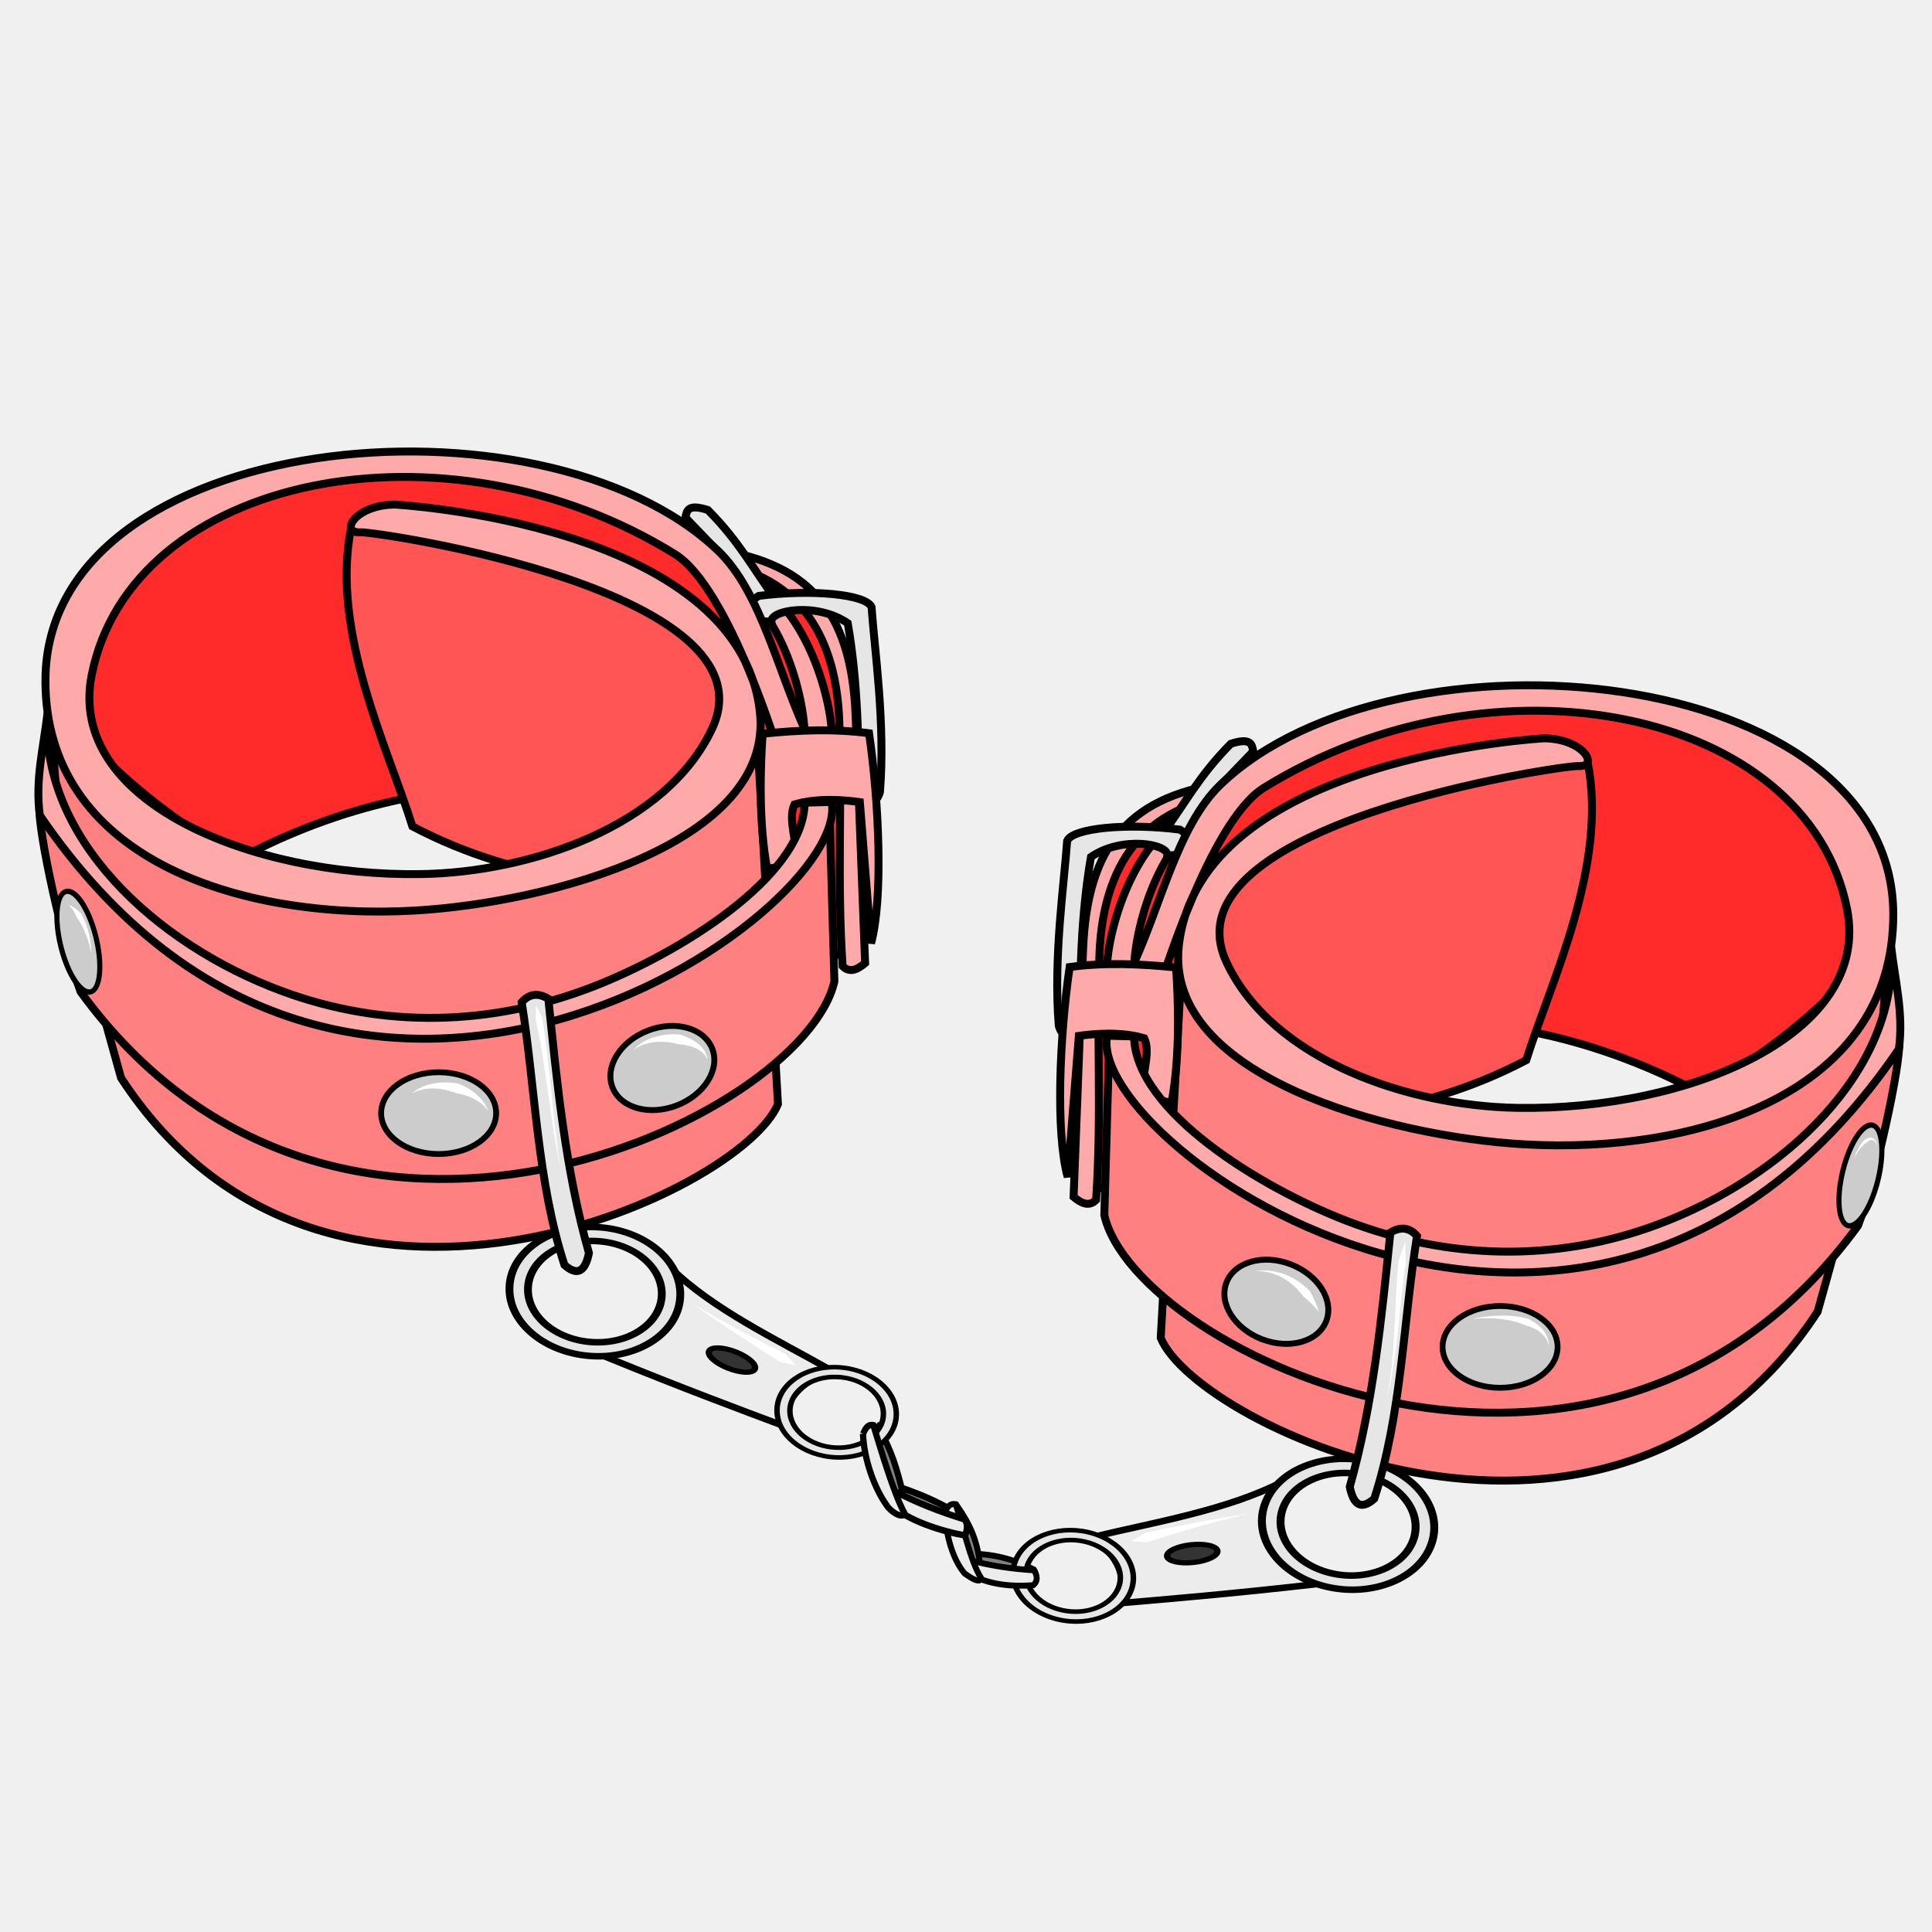
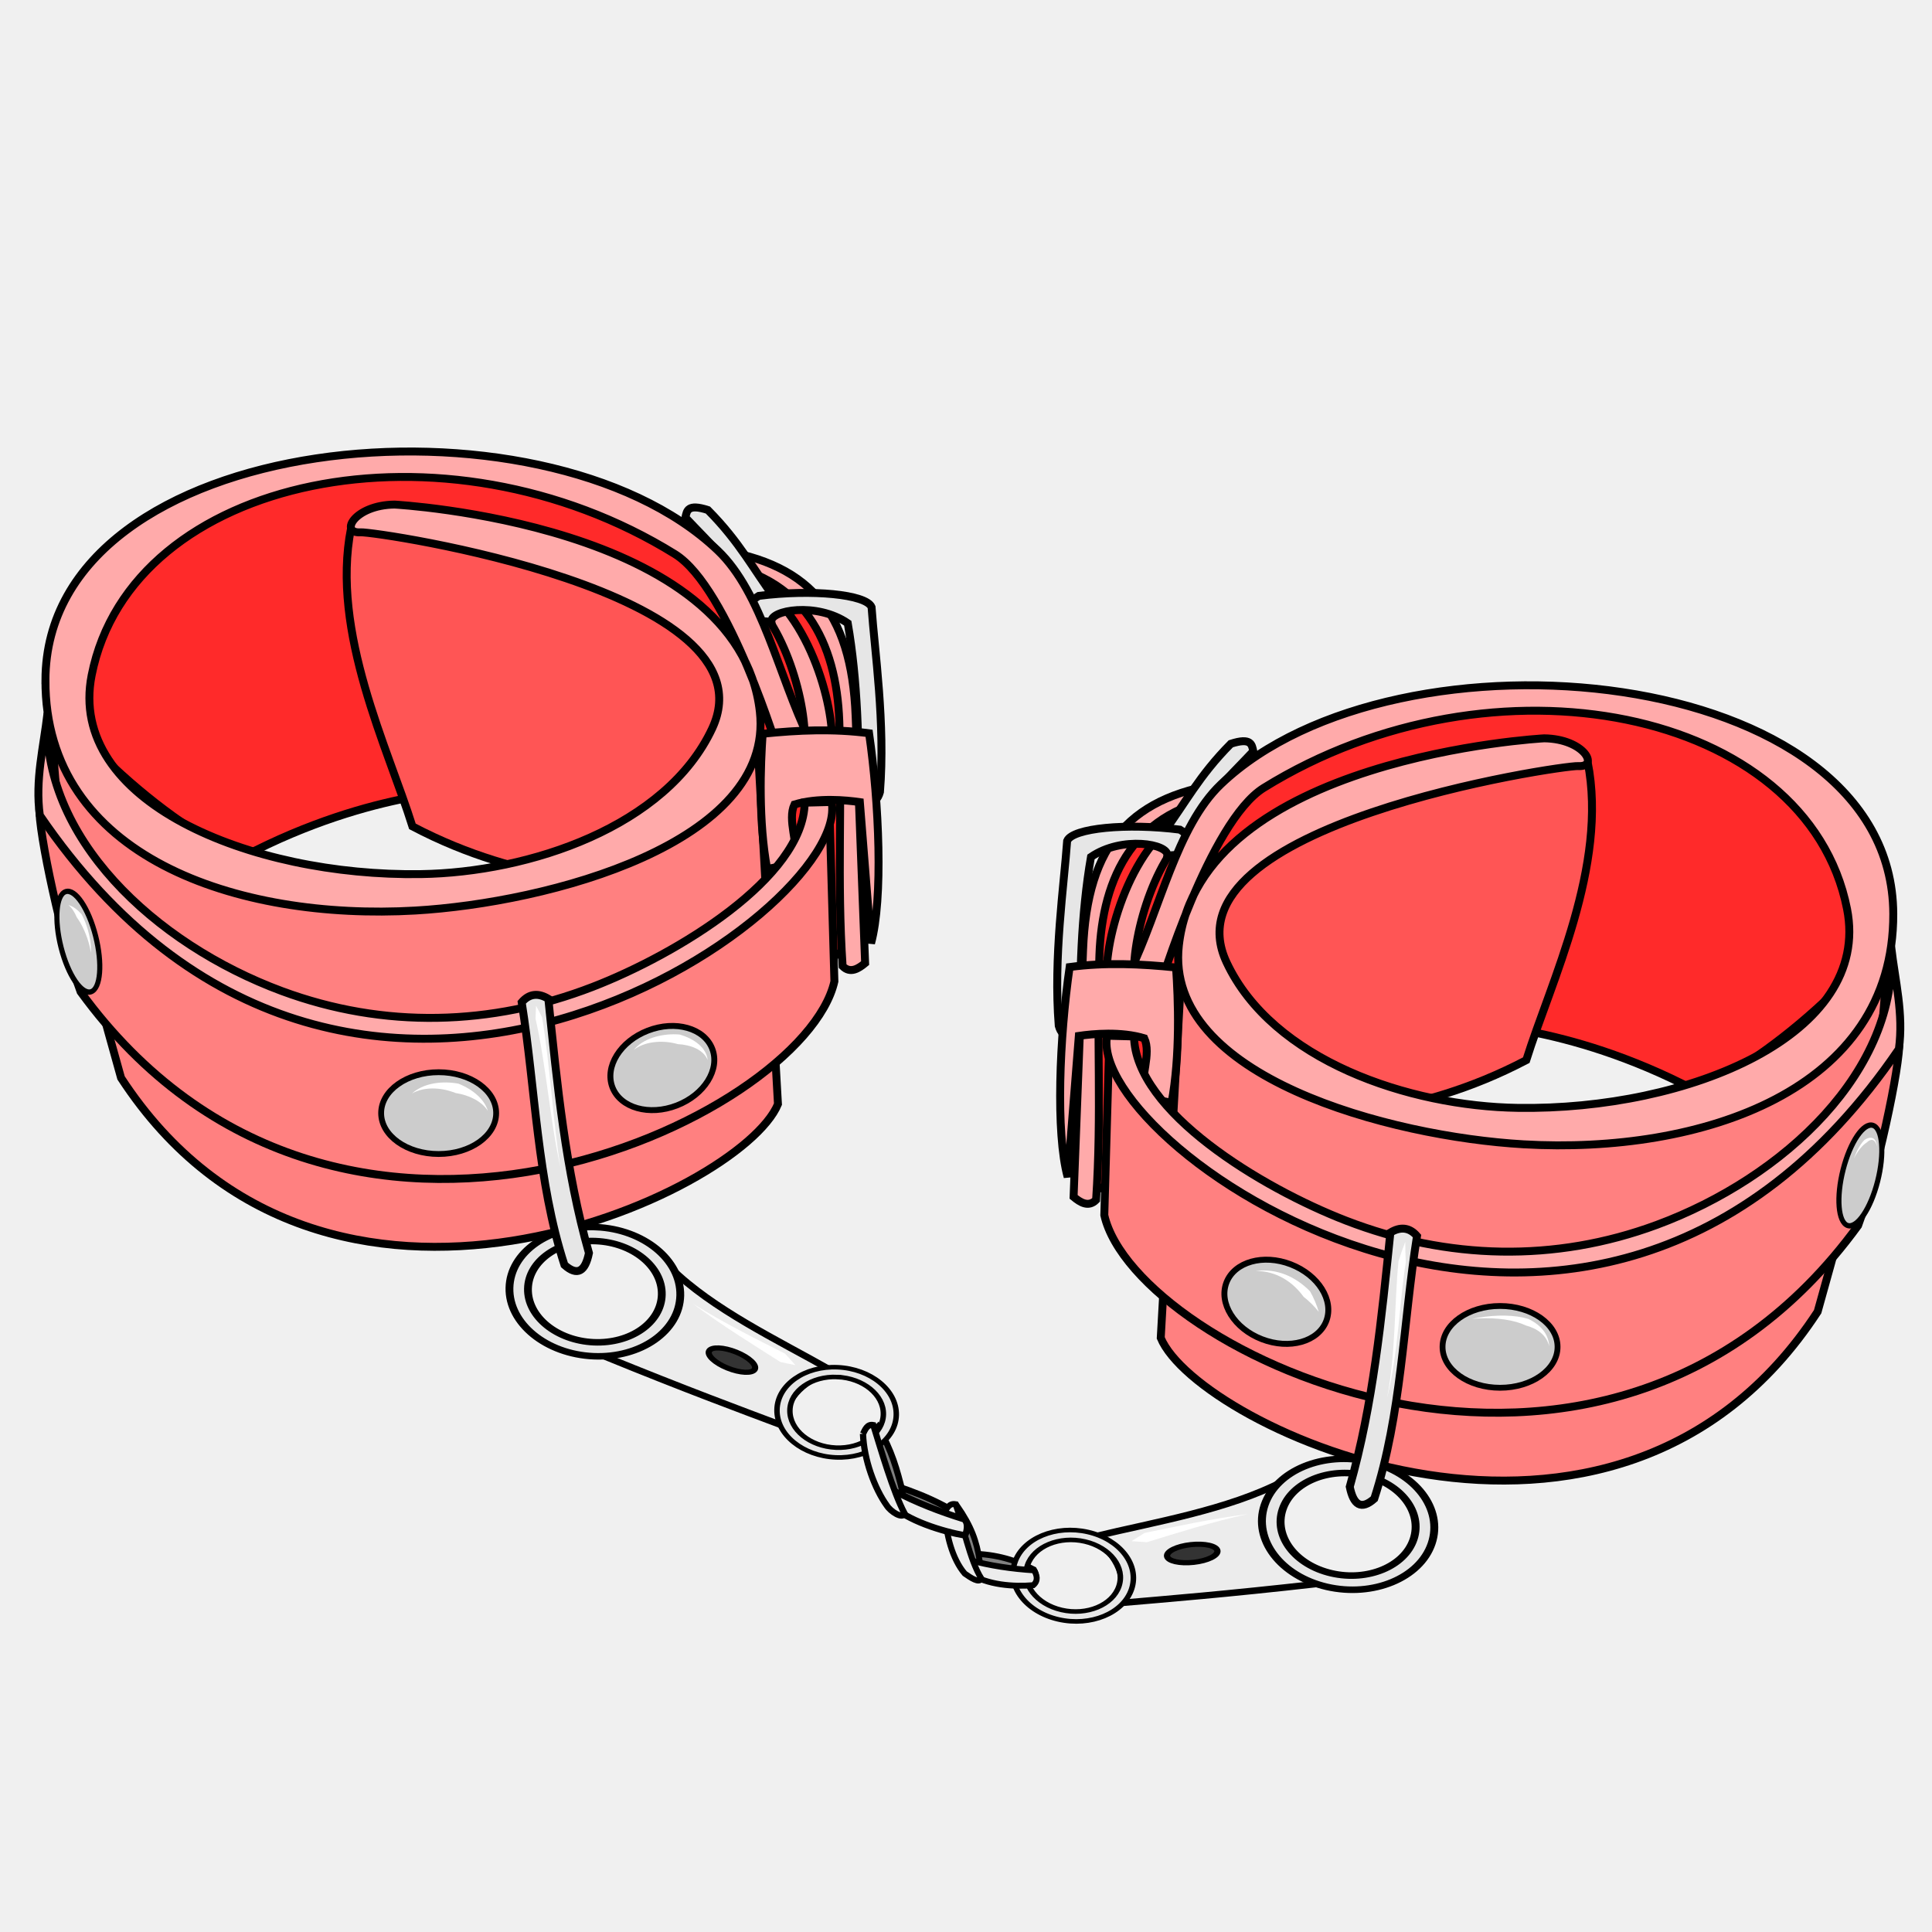
- <svg xmlns="http://www.w3.org/2000/svg" version="1.1" viewBox="0 0 256 256">
-   <g transform="matrix(1.05 0 0 1.05 -9.572 -850.13)">
-     <g fill-rule="evenodd" stroke="#000">
-       <path d="m226.1 948.93c-16.75-9.75-31-10-31-10l-49.066 21.507c1.499-14.804-2.183-29.61 4.617-44.414l26.699-14.093c7.918-4.709 62.644-10.083 66.5 14.5 4.92 31.369-17.75 32.5-17.75 32.5z" fill="#ff2a2a" />
-       <path d="m152.23 933.02-3.454-0.715c0.054-5.768 3.99-18.56 12.256-20.69l-0.72 2.18c-5.01 2.784-8.353 13.48-8.082 19.225z" fill="#faa" />
-       <path d="m209.47 905.81c2.59 13.105-4.657 27.745-7.75 37.625-14.28 7.485-25.713 6.717-38.5 9.875l-2.25-29.5c0.763-6.013 28.82-23.347 48.5-18z" fill="#f55" />
-       <path d="m238.49 975.18c-25.516 39.101-78.245 14.605-82.896 3.305l2.993-53.067c-1.817 6.008 42.262 56.195 88.39 2.656 0.877 13.775-4.19 31.759-8.487 47.106z" fill="#ff8080" />
-       <path d="M147.438 961.072c.719-10.733.05-20.832.419-30.927.36-9.828 4.4-18.5 16.256-20l.578-1.815c-12.945 1.512-18.384 7.828-18.898 21.223l-1.194 31.133c.81.674 1.862 1.374 2.839.386z" fill="#faa" />
-       <path d="M159.203 914.904c-1.524.812-2.838 1.203-3.265-.182 2.77-3.72 4.448-7.131 8.501-11.213 2.57-.83 2.654.093 2.838.945-3.28 3.481-7.1 6.96-8.074 10.45z" fill="#e6e6e6" />
-       <path d="M158.988 917.437l-2.563.177c.201-1.469-5.71-2.521-9.634.177-1.247 7.16-1.461 15.233-1.33 22.393-.984-.079-2.208.808-2.736-1.091-.688-8.677.665-17.73 1.06-23.335.676-1.61 7.528-2.272 14.23-1.414 1.686 1.031 1.783 2.062.973 3.093z" fill="#e6e6e6" />
-       <path d="M248.039 924.973c.077 22.294-24.227 30.374-46.67 29.08-16.709-.965-45.363-8.471-43.486-25.103 2.686-23.798 46.1-26.13 46.1-26.13 5.075.066 6.999 3.672 4.281 3.503-1.998-.115-52.488 7.373-44.37 24.749 5.8 12.415 23.067 18.177 36.769 18.384 21.558.326 44.677-9.23 41.542-25.102-5.003-25.329-44.637-33.242-73.607-15.282-6.855 4.251-13.19 25.358-13.19 25.358l-3.712-2.121c3.83-7.896 5.9-18.353 11.49-23.688 22.129-21.118 84.743-15.342 84.853 16.352z" fill="#faa" />
-       <path d="m248.8 940.93c0.185 3.124-2.923 17.324-5.198 23.374-32.219 44.218-91.219 15.985-95.125-1.313l0.562-19.5c19.176 28.637 73.155 39.313 99.761-2.56z" fill="#ff8080" />
-       <path d="M156.959 948.818l-3.613-.751c-.328-2.467 1.082-5.449.175-7.395-2.952-.898-6.508-.555-8.26-.302l-1.412 17.812c-1.532-5.604-1.028-17.667.25-26.5 4.476-.596 8.952-.4 13.428.059.28 4.004.546 11.077-.568 17.077z" fill="#faa" />
-       <path d="M248.746 942.032c.614-4.472-.474-8.556-.972-12.905 1.01 15.602-13.526 29.148-29.577 35.091-12.857 4.76-26.415 4.42-39.234-.54-10.653-4.123-26.585-13.781-26.737-23.237l-3.403-.089c-2.602 14.006 61.136 58.644 99.923 1.68z" fill="#faa" />
-       <path d="M139.58 1007.71c-2.204-1.132-4.68-1.945-7.864-1.99l.33 1.652 7.391 1.66c.49.159.525-.77.143-1.322z" fill="#808080" stroke-width=".75" />
+ <svg xmlns="http://www.w3.org/2000/svg" viewBox="0 0 256 256">
+   <g transform="matrix(1.05 0 0 1.05 -9.572 -850.129)">
+     <path fill="#ff2a2a" fill-rule="evenodd" stroke="#000" d="M226.099 948.932c-16.75-9.75-31-10-31-10l-49.066 21.507c1.499-14.804-2.183-29.61 4.617-44.414l26.699-14.093c7.918-4.709 62.644-10.083 66.5 14.5 4.92 31.369-17.75 32.5-17.75 32.5z" />
+     <path fill="#faa" fill-rule="evenodd" stroke="#000" d="M152.226 933.016l-3.454-.715c.054-5.768 3.99-18.56 12.256-20.69l-.72 2.18c-5.01 2.784-8.353 13.48-8.082 19.225z" />
+     <path fill="#f55" fill-rule="evenodd" stroke="#000" d="M209.474 905.807c2.59 13.105-4.657 27.745-7.75 37.625-14.28 7.485-25.713 6.717-38.5 9.875l-2.25-29.5c.763-6.013 28.82-23.347 48.5-18z" />
+     <path fill="#ff8080" fill-rule="evenodd" stroke="#000" d="M238.493 975.177c-25.516 39.101-78.245 14.605-82.896 3.305l2.993-53.067c-1.817 6.008 42.262 56.195 88.39 2.656.877 13.775-4.19 31.759-8.487 47.106z" />
+     <path fill="#faa" fill-rule="evenodd" stroke="#000" d="M147.438 961.072c.719-10.733.05-20.832.419-30.927.36-9.828 4.4-18.5 16.256-20l.578-1.815c-12.945 1.512-18.384 7.828-18.898 21.223l-1.194 31.133c.81.674 1.862 1.374 2.839.386z" />
+     <path fill="#e6e6e6" fill-rule="evenodd" stroke="#000" d="M159.203 914.904c-1.524.812-2.838 1.203-3.265-.182 2.77-3.72 4.448-7.131 8.501-11.213 2.57-.83 2.654.093 2.838.945-3.28 3.481-7.1 6.96-8.074 10.45z" />
+     <path fill="#e6e6e6" fill-rule="evenodd" stroke="#000" d="M158.988 917.437l-2.563.177c.201-1.469-5.71-2.521-9.634.177-1.247 7.16-1.461 15.233-1.33 22.393-.984-.079-2.208.808-2.736-1.091-.688-8.677.665-17.73 1.06-23.335.676-1.61 7.528-2.272 14.23-1.414 1.686 1.031 1.783 2.062.973 3.093z" />
+     <path fill="#faa" fill-rule="evenodd" stroke="#000" d="M248.039 924.973c.077 22.294-24.227 30.374-46.67 29.08-16.709-.965-45.363-8.471-43.486-25.103 2.686-23.798 46.1-26.13 46.1-26.13 5.075.066 6.999 3.672 4.281 3.503-1.998-.115-52.488 7.373-44.37 24.749 5.8 12.415 23.067 18.177 36.769 18.384 21.558.326 44.677-9.23 41.542-25.102-5.003-25.329-44.637-33.242-73.607-15.282-6.855 4.251-13.19 25.358-13.19 25.358l-3.712-2.121c3.83-7.896 5.9-18.353 11.49-23.688 22.129-21.118 84.743-15.342 84.853 16.352z" />
+     <path fill="#ff8080" fill-rule="evenodd" stroke="#000" d="M248.797 940.933c.185 3.124-2.923 17.324-5.198 23.374-32.219 44.218-91.219 15.985-95.125-1.313l.562-19.5c19.176 28.637 73.155 39.313 99.761-2.56z" />
+     <path fill="#faa" fill-rule="evenodd" stroke="#000" d="M156.959 948.818l-3.613-.751c-.328-2.467 1.082-5.449.175-7.395-2.952-.898-6.508-.555-8.26-.302l-1.412 17.812c-1.532-5.604-1.028-17.667.25-26.5 4.476-.596 8.952-.4 13.428.059.28 4.004.546 11.077-.568 17.077z" />
+     <path fill="#faa" fill-rule="evenodd" stroke="#000" d="M248.746 942.032c.614-4.472-.474-8.556-.972-12.905 1.01 15.602-13.526 29.148-29.577 35.091-12.857 4.76-26.415 4.42-39.234-.54-10.653-4.123-26.585-13.781-26.737-23.237l-3.403-.089c-2.602 14.006 61.136 58.644 99.923 1.68z" />
+     <path fill="#808080" fill-rule="evenodd" stroke="#000" stroke-width=".75" d="M139.58 1007.71c-2.204-1.132-4.68-1.945-7.864-1.99l.33 1.652 7.391 1.66c.49.159.525-.77.143-1.322z" />
+     <g stroke="#000" transform="matrix(.97884 .1744 -.21162 .8067 216.781 162.35)">
+       <path fill="#ececec" fill-rule="evenodd" d="M176.342 1012.072c-10.65 3.88-17.933 6.221-23.55 8.064.18-3.91-1.463-6.718-5.38-9.221 7.193-3.896 15.646-7.561 21.586-13.355-.816 4.137-1.415 11.275 7.344 14.512z" />
+       <path fill="#e6e6e6" d="M178.933 992.383a10.928 9.931 3.428 0 1 10.316 10.568 10.928 9.931 3.428 0 1-11.504 9.26 10.928 9.931 3.428 0 1-10.314-10.567 10.928 9.931 3.428 0 1 11.502-9.26zm-.129 2.147a8.563 7.781 3.428 0 0-9.012 7.255 8.563 7.781 3.428 0 0 8.082 8.28 8.563 7.781 3.428 0 0 9.012-7.256 8.563 7.781 3.428 0 0-8.082-8.28z" />
+       <ellipse cx="191.76" cy="1005.282" fill="#333" stroke-width=".79" rx="3.199" ry="1.365" transform="scale(-1 1) rotate(19.799)" />
+       <path fill="#e6e6e6" stroke-width=".698" d="M146.558 1010.38a7.632 6.935 3.428 0 1 7.204 7.38 7.632 6.935 3.428 0 1-8.034 6.466 7.632 6.935 3.428 0 1-7.202-7.38 7.632 6.935 3.428 0 1 8.032-6.466zm-.09 1.499a5.98 5.434 3.428 0 0-6.294 5.066 5.98 5.434 3.428 0 0 5.644 5.782 5.98 5.434 3.428 0 0 6.294-5.067 5.98 5.434 3.428 0 0-5.644-5.781z" />
    </g>
-     <g transform="matrix(.97884 .1744 -.21162 .8067 216.78 162.35)" stroke="#000">
-       <path d="m176.34 1012.1c-10.65 3.88-17.933 6.221-23.55 8.064 0.18-3.91-1.463-6.718-5.38-9.221 7.193-3.896 15.646-7.561 21.586-13.355-0.816 4.137-1.415 11.275 7.344 14.512z" fill="#ececec" fill-rule="evenodd" />
-       <path d="m178.93 992.38a10.928 9.931 3.428 0 1 10.316 10.568 10.928 9.931 3.428 0 1-11.504 9.26 10.928 9.931 3.428 0 1-10.314-10.567 10.928 9.931 3.428 0 1 11.502-9.26zm-0.129 2.147a8.563 7.781 3.428 0 0-9.012 7.255 8.563 7.781 3.428 0 0 8.082 8.28 8.563 7.781 3.428 0 0 9.012-7.256 8.563 7.781 3.428 0 0-8.082-8.28z" fill="#e6e6e6" />
-       <ellipse transform="scale(-1 1) rotate(19.799)" cx="191.76" cy="1005.3" rx="3.199" ry="1.365" fill="#333" stroke-width=".79" />
-       <path d="m146.56 1010.4a7.632 6.935 3.428 0 1 7.204 7.38 7.632 6.935 3.428 0 1-8.034 6.466 7.632 6.935 3.428 0 1-7.202-7.38 7.632 6.935 3.428 0 1 8.032-6.466zm-0.09 1.499a5.98 5.434 3.428 0 0-6.294 5.066 5.98 5.434 3.428 0 0 5.644 5.782 5.98 5.434 3.428 0 0 6.294-5.067 5.98 5.434 3.428 0 0-5.644-5.781z" fill="#e6e6e6" stroke-width=".698" />
+     <path fill="#e6e6e6" fill-rule="evenodd" stroke="#000" d="M187.935 965.631c-.984-1.144-2.14-1.18-3.359-.442-1.118 10.831-2.17 21.677-5.127 32.085.467 2.31 1.45 2.964 3.094 1.503 3.446-10.636 3.64-22.086 5.392-33.146z" />
+     <ellipse cx="-198.416" cy="979.616" fill="#ccc" stroke="#000" stroke-width=".735" rx="7.257" ry="5.161" transform="scale(-1 1)" />
+     <ellipse cx="-510.052" cy="846.96" fill="#ccc" stroke="#000" stroke-width=".75" rx="6.75" ry="5.063" transform="scale(-1 1) rotate(-21.145)" />
+     <ellipse cx="-474.595" cy="830.933" fill="#ccc" stroke="#000" stroke-width=".657" rx="2.298" ry="6.517" transform="matrix(-.94672 -.32205 -.24722 .96896 0 0)" />
+     <path fill="#808080" fill-rule="evenodd" stroke="#000" stroke-width=".75" d="M132.737 1006.6c-.368-2.45-1.027-4.335-2.85-6.946l-.833.589 1.996 6.947c.157.49 1.462.042 1.687-.59z" />
+     <path fill="#808080" fill-rule="evenodd" stroke="#000" stroke-width=".817" d="M130.794 1001.26c-2.205-1.63-5.805-3.321-10.073-4.52l1.66 2.066 7.814 3.69c.502.292.848-.595.599-1.237z" />
+     <path fill="#808080" fill-rule="evenodd" stroke="#000" stroke-width=".79" d="M123.024 997.93c-.701-2.772-1.343-5.229-3.11-8.217l-.892.993 2.88 7.976c.153.561.903-.028 1.122-.751z" />
+     <g stroke="#000" transform="matrix(.9834 .09252 -.07677 .81608 76.964 172.665)">
+       <path fill="#ececec" fill-rule="evenodd" d="M85.132 980.628c10.649 3.88 17.933 6.221 23.55 8.064-.18-3.91 1.463-6.718 5.38-9.221-7.193-3.896-15.646-7.562-21.586-13.356.816 4.138 1.415 11.275-7.344 14.513z" />
+       <path fill="#e6e6e6" d="M82.541 960.939a9.931 10.928 86.572 0 0-10.316 10.567 9.931 10.928 86.572 0 0 11.504 9.26A9.931 10.928 86.572 0 0 94.043 970.2a9.931 10.928 86.572 0 0-11.502-9.26zm.129 2.146a7.781 8.563 86.572 0 1 9.012 7.256 7.781 8.563 86.572 0 1-8.082 8.279 7.781 8.563 86.572 0 1-9.012-7.255 7.781 8.563 86.572 0 1 8.082-8.28z" />
+       <ellipse cx="427.127" cy="887.131" fill="#333" stroke-width=".79" rx="3.199" ry="1.365" transform="rotate(19.799)" />
+       <path fill="#e6e6e6" stroke-width=".698" d="M114.916 978.935a6.935 7.632 86.572 0 0-7.204 7.38 6.935 7.632 86.572 0 0 8.033 6.467 6.935 7.632 86.572 0 0 7.203-7.38 6.935 7.632 86.572 0 0-8.032-6.467zm.09 1.5a5.434 5.98 86.572 0 1 6.294 5.066 5.434 5.98 86.572 0 1-5.644 5.782 5.434 5.98 86.572 0 1-6.294-5.067 5.434 5.98 86.572 0 1 5.644-5.782z" />
    </g>
-     <path d="M187.935 965.631c-.984-1.144-2.14-1.18-3.359-.442-1.118 10.831-2.17 21.677-5.127 32.085.467 2.31 1.45 2.964 3.094 1.503 3.446-10.636 3.64-22.086 5.392-33.146z" fill="#e6e6e6" fill-rule="evenodd" stroke="#000" />
-     <g fill="#ccc" stroke="#000">
-       <ellipse transform="scale(-1 1)" cx="-198.42" cy="979.62" rx="7.257" ry="5.161" stroke-width=".735" />
-       <ellipse transform="scale(-1 1) rotate(-21.145)" cx="-510.05" cy="846.96" rx="6.75" ry="5.063" stroke-width=".75" />
-       <ellipse transform="matrix(-.94672 -.32205 -.24722 .96896 0 0)" cx="-474.6" cy="830.93" rx="2.298" ry="6.517" stroke-width=".657" />
-     </g>
-     <g fill="#808080" fill-rule="evenodd" stroke="#000">
-       <path d="M132.737 1006.6c-.368-2.45-1.027-4.335-2.85-6.946l-.833.589 1.996 6.947c.157.49 1.462.042 1.687-.59z" stroke-width=".75" />
-       <path d="M130.794 1001.26c-2.205-1.63-5.805-3.321-10.073-4.52l1.66 2.066 7.814 3.69c.502.292.848-.595.599-1.237z" stroke-width=".817" />
-       <path d="M123.024 997.93c-.701-2.772-1.343-5.229-3.11-8.217l-.892.993 2.88 7.976c.153.561.903-.028 1.122-.751z" stroke-width=".79" />
-     </g>
-     <g transform="matrix(.9834 .09252 -.07677 .81608 76.964 172.66)" stroke="#000">
-       <path d="M85.132 980.628c10.649 3.88 17.933 6.221 23.55 8.064-.18-3.91 1.463-6.718 5.38-9.221-7.193-3.896-15.646-7.562-21.586-13.356.816 4.138 1.415 11.275-7.344 14.513z" fill="#ececec" fill-rule="evenodd" />
-       <path d="M82.541 960.939a9.931 10.928 86.572 0 0-10.316 10.567 9.931 10.928 86.572 0 0 11.504 9.26A9.931 10.928 86.572 0 0 94.043 970.2a9.931 10.928 86.572 0 0-11.502-9.26zm.129 2.146a7.781 8.563 86.572 0 1 9.012 7.256 7.781 8.563 86.572 0 1-8.082 8.279 7.781 8.563 86.572 0 1-9.012-7.255 7.781 8.563 86.572 0 1 8.082-8.28z" fill="#e6e6e6" />
-       <ellipse transform="rotate(19.799)" cx="427.13" cy="887.13" rx="3.199" ry="1.365" fill="#333" stroke-width=".79" />
-       <path d="m114.92 978.94a6.935 7.632 86.572 0 0-7.204 7.38 6.935 7.632 86.572 0 0 8.033 6.467 6.935 7.632 86.572 0 0 7.203-7.38 6.935 7.632 86.572 0 0-8.032-6.467zm0.09 1.5a5.434 5.98 86.572 0 1 6.294 5.066 5.434 5.98 86.572 0 1-5.644 5.782 5.434 5.98 86.572 0 1-6.294-5.067 5.434 5.98 86.572 0 1 5.644-5.782z" fill="#e6e6e6" stroke-width=".698" />
-     </g>
-     <g fill="#ececec" fill-rule="evenodd" stroke="#000">
-       <path d="M131.368 1008.154c2.381 1.56 5.719 1.737 8.133 1.539.678-.576.466-1.277.118-1.878-2.827-.178-5.551-.572-8.252-1.317-.591.581-.19 1.202.002 1.656z" stroke-width=".75" />
-       <path d="M128.354 1000.436c.124 2.844.935 5.944 2.506 7.788.753.523 1.817 1.268 2.102.635-1.507-2.4-2.292-6.763-3.264-9.391-.818-.14-1.087.548-1.344.968z" stroke-width=".75" />
-       <path d="M121.355 999.37c2.178 2.18 6.758 3.558 9.555 4.048.362-.896.31-1.676-.106-2.045-3.14-.971-6.093-2.121-8.902-3.603-.862.394-.613 1.108-.547 1.6z" stroke-width=".817" />
-       <path d="M118.022 990.598c.12 3.255 1.474 6.916 2.997 9.026.485.776 1.978 1.746 2.254 1.021-1.461-2.746-3.004-8.148-3.947-11.156-.793-.16-1.055.628-1.304 1.11z" stroke-width=".79" />
-     </g>
-     <g fill-rule="evenodd" stroke="#000">
-       <path d="m36.79 919.43c16.75-9.75 31-10 31-10l49.065 21.508c-1.499-14.805 2.183-29.61-4.616-44.415l-26.7-14.093c-7.918-4.709-62.644-10.082-66.5 14.5-4.92 31.369 17.75 32.5 17.75 32.5z" fill="#ff2a2a" />
-       <path d="M110.662 903.516l3.454-.714c-.054-5.769-3.99-18.562-12.256-20.69l.72 2.178c5.011 2.785 8.353 13.481 8.082 19.226z" fill="#faa" />
-       <path d="m53.414 876.31c-2.59 13.105 4.658 27.745 7.75 37.625 14.28 7.485 25.713 6.717 38.5 9.875l2.25-29.5c-0.763-6.013-28.82-23.347-48.5-18z" fill="#f55" />
-       <path d="m24.395 945.68c25.516 39.102 78.245 14.605 82.896 3.305l-2.993-53.067c1.817 6.008-42.262 56.195-88.39 2.656-0.877 13.775 4.19 31.759 8.487 47.106z" fill="#ff8080" />
-       <path d="M115.45 931.572c-.718-10.733-.05-20.831-.419-30.927-.36-9.828-4.4-18.5-16.256-20l-.578-1.815c12.945 1.512 18.384 7.828 18.898 21.223l1.195 31.133c-.811.674-1.863 1.374-2.84.386z" fill="#faa" />
-       <path d="M103.685 885.404c1.524.812 2.838 1.203 3.266-.181-2.772-3.72-4.449-7.132-8.502-11.213-2.57-.83-2.654.092-2.838.944 3.28 3.482 7.1 6.96 8.074 10.45z" fill="#e6e6e6" />
-       <path d="M103.9 887.938l2.563.176c-.2-1.469 5.71-2.521 9.635.177 1.246 7.16 1.46 15.233 1.33 22.393.983-.079 2.207.808 2.735-1.091.689-8.677-.665-17.73-1.06-23.335-.676-1.61-7.528-2.272-14.23-1.414-1.686 1.031-1.783 2.062-.973 3.094z" fill="#e6e6e6" />
-       <path d="M14.85 895.473c-.078 22.294 24.226 30.375 46.668 29.08 16.71-.965 45.364-8.47 43.487-25.103-2.686-23.798-46.1-26.13-46.1-26.13-5.075.066-6.999 3.672-4.281 3.503 1.998-.115 52.488 7.373 44.37 24.749-5.8 12.415-23.067 18.177-36.769 18.384-21.558.327-44.677-9.23-41.542-25.102 5.003-25.329 44.637-33.242 73.607-15.281 6.856 4.25 13.19 25.357 13.19 25.357l3.713-2.12c-3.83-7.897-5.9-18.354-11.49-23.689-22.13-21.118-84.744-15.342-84.854 16.352z" fill="#faa" />
-       <path d="M14.091 911.434c-.185 3.123 2.923 17.323 5.198 23.373 32.219 44.219 91.219 15.986 95.125-1.313l-.562-19.5c-19.176 28.637-73.155 39.314-99.761-2.56z" fill="#ff8080" />
-       <path d="M105.93 919.318l3.612-.75c.328-2.468-1.082-5.45-.175-7.396 2.952-.898 6.508-.555 8.26-.302l1.412 17.812c1.532-5.604 1.028-17.667-.25-26.5-4.476-.596-8.952-.4-13.428.06-.28 4.003-.546 11.076.568 17.076z" fill="#faa" />
-       <path d="M14.142 912.532c-.614-4.472.474-8.556.972-12.905-1.01 15.602 13.526 29.148 29.577 35.091 12.857 4.76 26.415 4.42 39.234-.54 10.653-4.123 26.586-13.781 26.737-23.237l3.403-.089c2.602 14.006-61.136 58.644-99.923 1.68z" fill="#faa" />
-       <path d="M74.953 936.132c.984-1.145 2.14-1.18 3.36-.442 1.117 10.83 2.168 21.676 5.126 32.085-.467 2.309-1.45 2.963-3.094 1.502-3.446-10.636-3.64-22.086-5.392-33.145z" fill="#e6e6e6" />
-     </g>
-     <g fill="#ccc" stroke="#000">
-       <ellipse cx="64.472" cy="950.12" rx="7.257" ry="5.161" stroke-width=".735" />
-       <ellipse transform="rotate(-21.145)" cx="-254.22" cy="914.28" rx="6.75" ry="5.063" stroke-width=".75" />
-       <ellipse transform="matrix(.94672 -.32205 .24722 .96896 0 0)" cx="-211.77" cy="887.84" rx="2.298" ry="6.517" stroke-width=".657" />
-     </g>
-     <path d="M194.852 976.083c2.293-.2 4.567-.032 6.275.603.19.07.371.147.544.228 1.426.386 2.576 1.17 2.948 2.616-.087-1.53-1.06-2.685-2.636-3.441a8.53 8.53 0 0 0-.634-.165c-1.911-.418-4.267-.298-6.497.16zM167.584 970.028c2.706-.33 5.036.732 6.85 2.572a12.13 12.13 0 0 1 1.105 2.6 11.225 11.225 0 0 0-1.913-1.905c-1.349-1.84-3.34-3.242-6.042-3.267zM243.068 955.842c.516-1.011 1.106-1.702 1.608-2.006.08-.077.158-.14.232-.19.222-.15.424-.195.601-.11.194.092.373.345.476.804-.04-.451-.159-.777-.372-.958-.227-.192-.54-.205-.877-.064a1.902 1.902 0 0 0-.328.18c-.48.47-.962 1.292-1.34 2.344zM186.455 966.36c-.003.84.023 1.698.068 2.565-.837 5.31-.951 11.486-2.366 17.146 1.113-5.729.902-11.826 1.443-17.264.265-.845.547-1.663.855-2.447zM89.095 942.142c1.357-1.068 3.5-1.24 5.262-.81.103.025.204.052.304.08 1.655.087 3.258.72 3.76 2.012-.129-1.501-1.63-2.678-3.547-3.226a8.476 8.476 0 0 0-.364-.022c-2.098-.082-4.29.582-5.415 1.966zM61.105 947.641c1.5-.86 3.535-.774 5.236-.166.1.036.198.073.295.112 1.666.258 3.282 1.034 4.045 2.25-.414-1.442-1.885-2.708-3.71-3.437a9.344 9.344 0 0 0-.357-.058c-2.061-.296-4.195.095-5.51 1.3zM17.75 923.862c.444.345.79.916 1.053 1.547.29.39.556.847.788 1.325.56 1.153.914 2.415.971 3.128.113-.724-.074-2.049-.498-3.32a9.246 9.246 0 0 0-.654-1.52c-.517-.585-1.086-1.017-1.66-1.16zM76.765 936.573a74.1 74.1 0 0 1-.066 1.622c1.329 5.805 1.868 13.15 3.16 18.84-.867-4.999-1.418-13.805-2.338-19.006-.247-.518-.5-1.006-.756-1.456zM96.563 974.175c3.77 2.81 7.59 5.155 11.03 7.35.648.137 1.277.268 1.907.4-.425-.48-.862-.962-1.308-1.448-3.636-1.843-7.645-3.832-11.63-6.302zM166.594 1000.716c-4.664.598-9.04 1.567-13.04 2.38-.56.351-1.104.695-1.648 1.038.638.049 1.288.093 1.946.132 3.896-1.201 8.16-2.557 12.742-3.55z" fill="#fff" fill-rule="evenodd" />
+     <path fill="#ececec" fill-rule="evenodd" stroke="#000" stroke-width=".75" d="M131.368 1008.154c2.381 1.56 5.719 1.737 8.133 1.539.678-.576.466-1.277.118-1.878-2.827-.178-5.551-.572-8.252-1.317-.591.581-.19 1.202.002 1.656z" />
+     <path fill="#ececec" fill-rule="evenodd" stroke="#000" stroke-width=".75" d="M128.354 1000.436c.124 2.844.935 5.944 2.506 7.788.753.523 1.817 1.268 2.102.635-1.507-2.4-2.292-6.763-3.264-9.391-.818-.14-1.087.548-1.344.968z" />
+     <path fill="#ececec" fill-rule="evenodd" stroke="#000" stroke-width=".817" d="M121.355 999.37c2.178 2.18 6.758 3.558 9.555 4.048.362-.896.31-1.676-.106-2.045-3.14-.971-6.093-2.121-8.902-3.603-.862.394-.613 1.108-.547 1.6z" />
+     <path fill="#ececec" fill-rule="evenodd" stroke="#000" stroke-width=".79" d="M118.022 990.598c.12 3.255 1.474 6.916 2.997 9.026.485.776 1.978 1.746 2.254 1.021-1.461-2.746-3.004-8.148-3.947-11.156-.793-.16-1.055.628-1.304 1.11z" />
+     <path fill="#ff2a2a" fill-rule="evenodd" stroke="#000" d="M36.79 919.432c16.75-9.75 31-10 31-10l49.065 21.508c-1.499-14.805 2.183-29.61-4.616-44.415l-26.7-14.093c-7.918-4.709-62.644-10.082-66.5 14.5-4.92 31.369 17.75 32.5 17.75 32.5z" />
+     <path fill="#faa" fill-rule="evenodd" stroke="#000" d="M110.662 903.516l3.454-.714c-.054-5.769-3.99-18.562-12.256-20.69l.72 2.178c5.011 2.785 8.353 13.481 8.082 19.226z" />
+     <path fill="#f55" fill-rule="evenodd" stroke="#000" d="M53.414 876.307c-2.59 13.105 4.658 27.745 7.75 37.625 14.28 7.485 25.713 6.717 38.5 9.875l2.25-29.5c-.763-6.013-28.82-23.347-48.5-18z" />
+     <path fill="#ff8080" fill-rule="evenodd" stroke="#000" d="M24.395 945.677c25.516 39.102 78.245 14.605 82.896 3.305l-2.993-53.067c1.817 6.008-42.262 56.195-88.39 2.656-.877 13.775 4.19 31.759 8.487 47.106z" />
+     <path fill="#faa" fill-rule="evenodd" stroke="#000" d="M115.45 931.572c-.718-10.733-.05-20.831-.419-30.927-.36-9.828-4.4-18.5-16.256-20l-.578-1.815c12.945 1.512 18.384 7.828 18.898 21.223l1.195 31.133c-.811.674-1.863 1.374-2.84.386z" />
+     <path fill="#e6e6e6" fill-rule="evenodd" stroke="#000" d="M103.685 885.404c1.524.812 2.838 1.203 3.266-.181-2.772-3.72-4.449-7.132-8.502-11.213-2.57-.83-2.654.092-2.838.944 3.28 3.482 7.1 6.96 8.074 10.45z" />
+     <path fill="#e6e6e6" fill-rule="evenodd" stroke="#000" d="M103.9 887.938l2.563.176c-.2-1.469 5.71-2.521 9.635.177 1.246 7.16 1.46 15.233 1.33 22.393.983-.079 2.207.808 2.735-1.091.689-8.677-.665-17.73-1.06-23.335-.676-1.61-7.528-2.272-14.23-1.414-1.686 1.031-1.783 2.062-.973 3.094z" />
+     <path fill="#faa" fill-rule="evenodd" stroke="#000" d="M14.85 895.473c-.078 22.294 24.226 30.375 46.668 29.08 16.71-.965 45.364-8.47 43.487-25.103-2.686-23.798-46.1-26.13-46.1-26.13-5.075.066-6.999 3.672-4.281 3.503 1.998-.115 52.488 7.373 44.37 24.749-5.8 12.415-23.067 18.177-36.769 18.384-21.558.327-44.677-9.23-41.542-25.102 5.003-25.329 44.637-33.242 73.607-15.281 6.856 4.25 13.19 25.357 13.19 25.357l3.713-2.12c-3.83-7.897-5.9-18.354-11.49-23.689-22.13-21.118-84.744-15.342-84.854 16.352z" />
+     <path fill="#ff8080" fill-rule="evenodd" stroke="#000" d="M14.091 911.434c-.185 3.123 2.923 17.323 5.198 23.373 32.219 44.219 91.219 15.986 95.125-1.313l-.562-19.5c-19.176 28.637-73.155 39.314-99.761-2.56z" />
+     <path fill="#faa" fill-rule="evenodd" stroke="#000" d="M105.93 919.318l3.612-.75c.328-2.468-1.082-5.45-.175-7.396 2.952-.898 6.508-.555 8.26-.302l1.412 17.812c1.532-5.604 1.028-17.667-.25-26.5-4.476-.596-8.952-.4-13.428.06-.28 4.003-.546 11.076.568 17.076z" />
+     <path fill="#faa" fill-rule="evenodd" stroke="#000" d="M14.142 912.532c-.614-4.472.474-8.556.972-12.905-1.01 15.602 13.526 29.148 29.577 35.091 12.857 4.76 26.415 4.42 39.234-.54 10.653-4.123 26.586-13.781 26.737-23.237l3.403-.089c2.602 14.006-61.136 58.644-99.923 1.68z" />
+     <path fill="#e6e6e6" fill-rule="evenodd" stroke="#000" d="M74.953 936.132c.984-1.145 2.14-1.18 3.36-.442 1.117 10.83 2.168 21.676 5.126 32.085-.467 2.309-1.45 2.963-3.094 1.502-3.446-10.636-3.64-22.086-5.392-33.145z" />
+     <ellipse cx="64.472" cy="950.116" fill="#ccc" stroke="#000" stroke-width=".735" rx="7.257" ry="5.161" />
+     <ellipse cx="-254.223" cy="914.28" fill="#ccc" stroke="#000" stroke-width=".75" rx="6.75" ry="5.063" transform="rotate(-21.145)" />
+     <ellipse cx="-211.774" cy="887.843" fill="#ccc" stroke="#000" stroke-width=".657" rx="2.298" ry="6.517" transform="matrix(.94672 -.32205 .24722 .96896 0 0)" />
+     <path fill="#fff" fill-rule="evenodd" d="M194.852 976.083c2.293-.2 4.567-.032 6.275.603.19.07.371.147.544.228 1.426.386 2.576 1.17 2.948 2.616-.087-1.53-1.06-2.685-2.636-3.441a8.53 8.53 0 0 0-.634-.165c-1.911-.418-4.267-.298-6.497.16zM167.584 970.028c2.706-.33 5.036.732 6.85 2.572a12.13 12.13 0 0 1 1.105 2.6 11.225 11.225 0 0 0-1.913-1.905c-1.349-1.84-3.34-3.242-6.042-3.267zM243.068 955.842c.516-1.011 1.106-1.702 1.608-2.006.08-.077.158-.14.232-.19.222-.15.424-.195.601-.11.194.092.373.345.476.804-.04-.451-.159-.777-.372-.958-.227-.192-.54-.205-.877-.064a1.902 1.902 0 0 0-.328.18c-.48.47-.962 1.292-1.34 2.344zM186.455 966.36c-.003.84.023 1.698.068 2.565-.837 5.31-.951 11.486-2.366 17.146 1.113-5.729.902-11.826 1.443-17.264.265-.845.547-1.663.855-2.447zM89.095 942.142c1.357-1.068 3.5-1.24 5.262-.81.103.025.204.052.304.08 1.655.087 3.258.72 3.76 2.012-.129-1.501-1.63-2.678-3.547-3.226a8.476 8.476 0 0 0-.364-.022c-2.098-.082-4.29.582-5.415 1.966zM61.105 947.641c1.5-.86 3.535-.774 5.236-.166.1.036.198.073.295.112 1.666.258 3.282 1.034 4.045 2.25-.414-1.442-1.885-2.708-3.71-3.437a9.344 9.344 0 0 0-.357-.058c-2.061-.296-4.195.095-5.51 1.3zM17.75 923.862c.444.345.79.916 1.053 1.547.29.39.556.847.788 1.325.56 1.153.914 2.415.971 3.128.113-.724-.074-2.049-.498-3.32a9.246 9.246 0 0 0-.654-1.52c-.517-.585-1.086-1.017-1.66-1.16zM76.765 936.573a74.1 74.1 0 0 1-.066 1.622c1.329 5.805 1.868 13.15 3.16 18.84-.867-4.999-1.418-13.805-2.338-19.006-.247-.518-.5-1.006-.756-1.456zM96.563 974.175c3.77 2.81 7.59 5.155 11.03 7.35.648.137 1.277.268 1.907.4-.425-.48-.862-.962-1.308-1.448-3.636-1.843-7.645-3.832-11.63-6.302zM166.594 1000.716c-4.664.598-9.04 1.567-13.04 2.38-.56.351-1.104.695-1.648 1.038.638.049 1.288.093 1.946.132 3.896-1.201 8.16-2.557 12.742-3.55z" />
  </g>
</svg>
